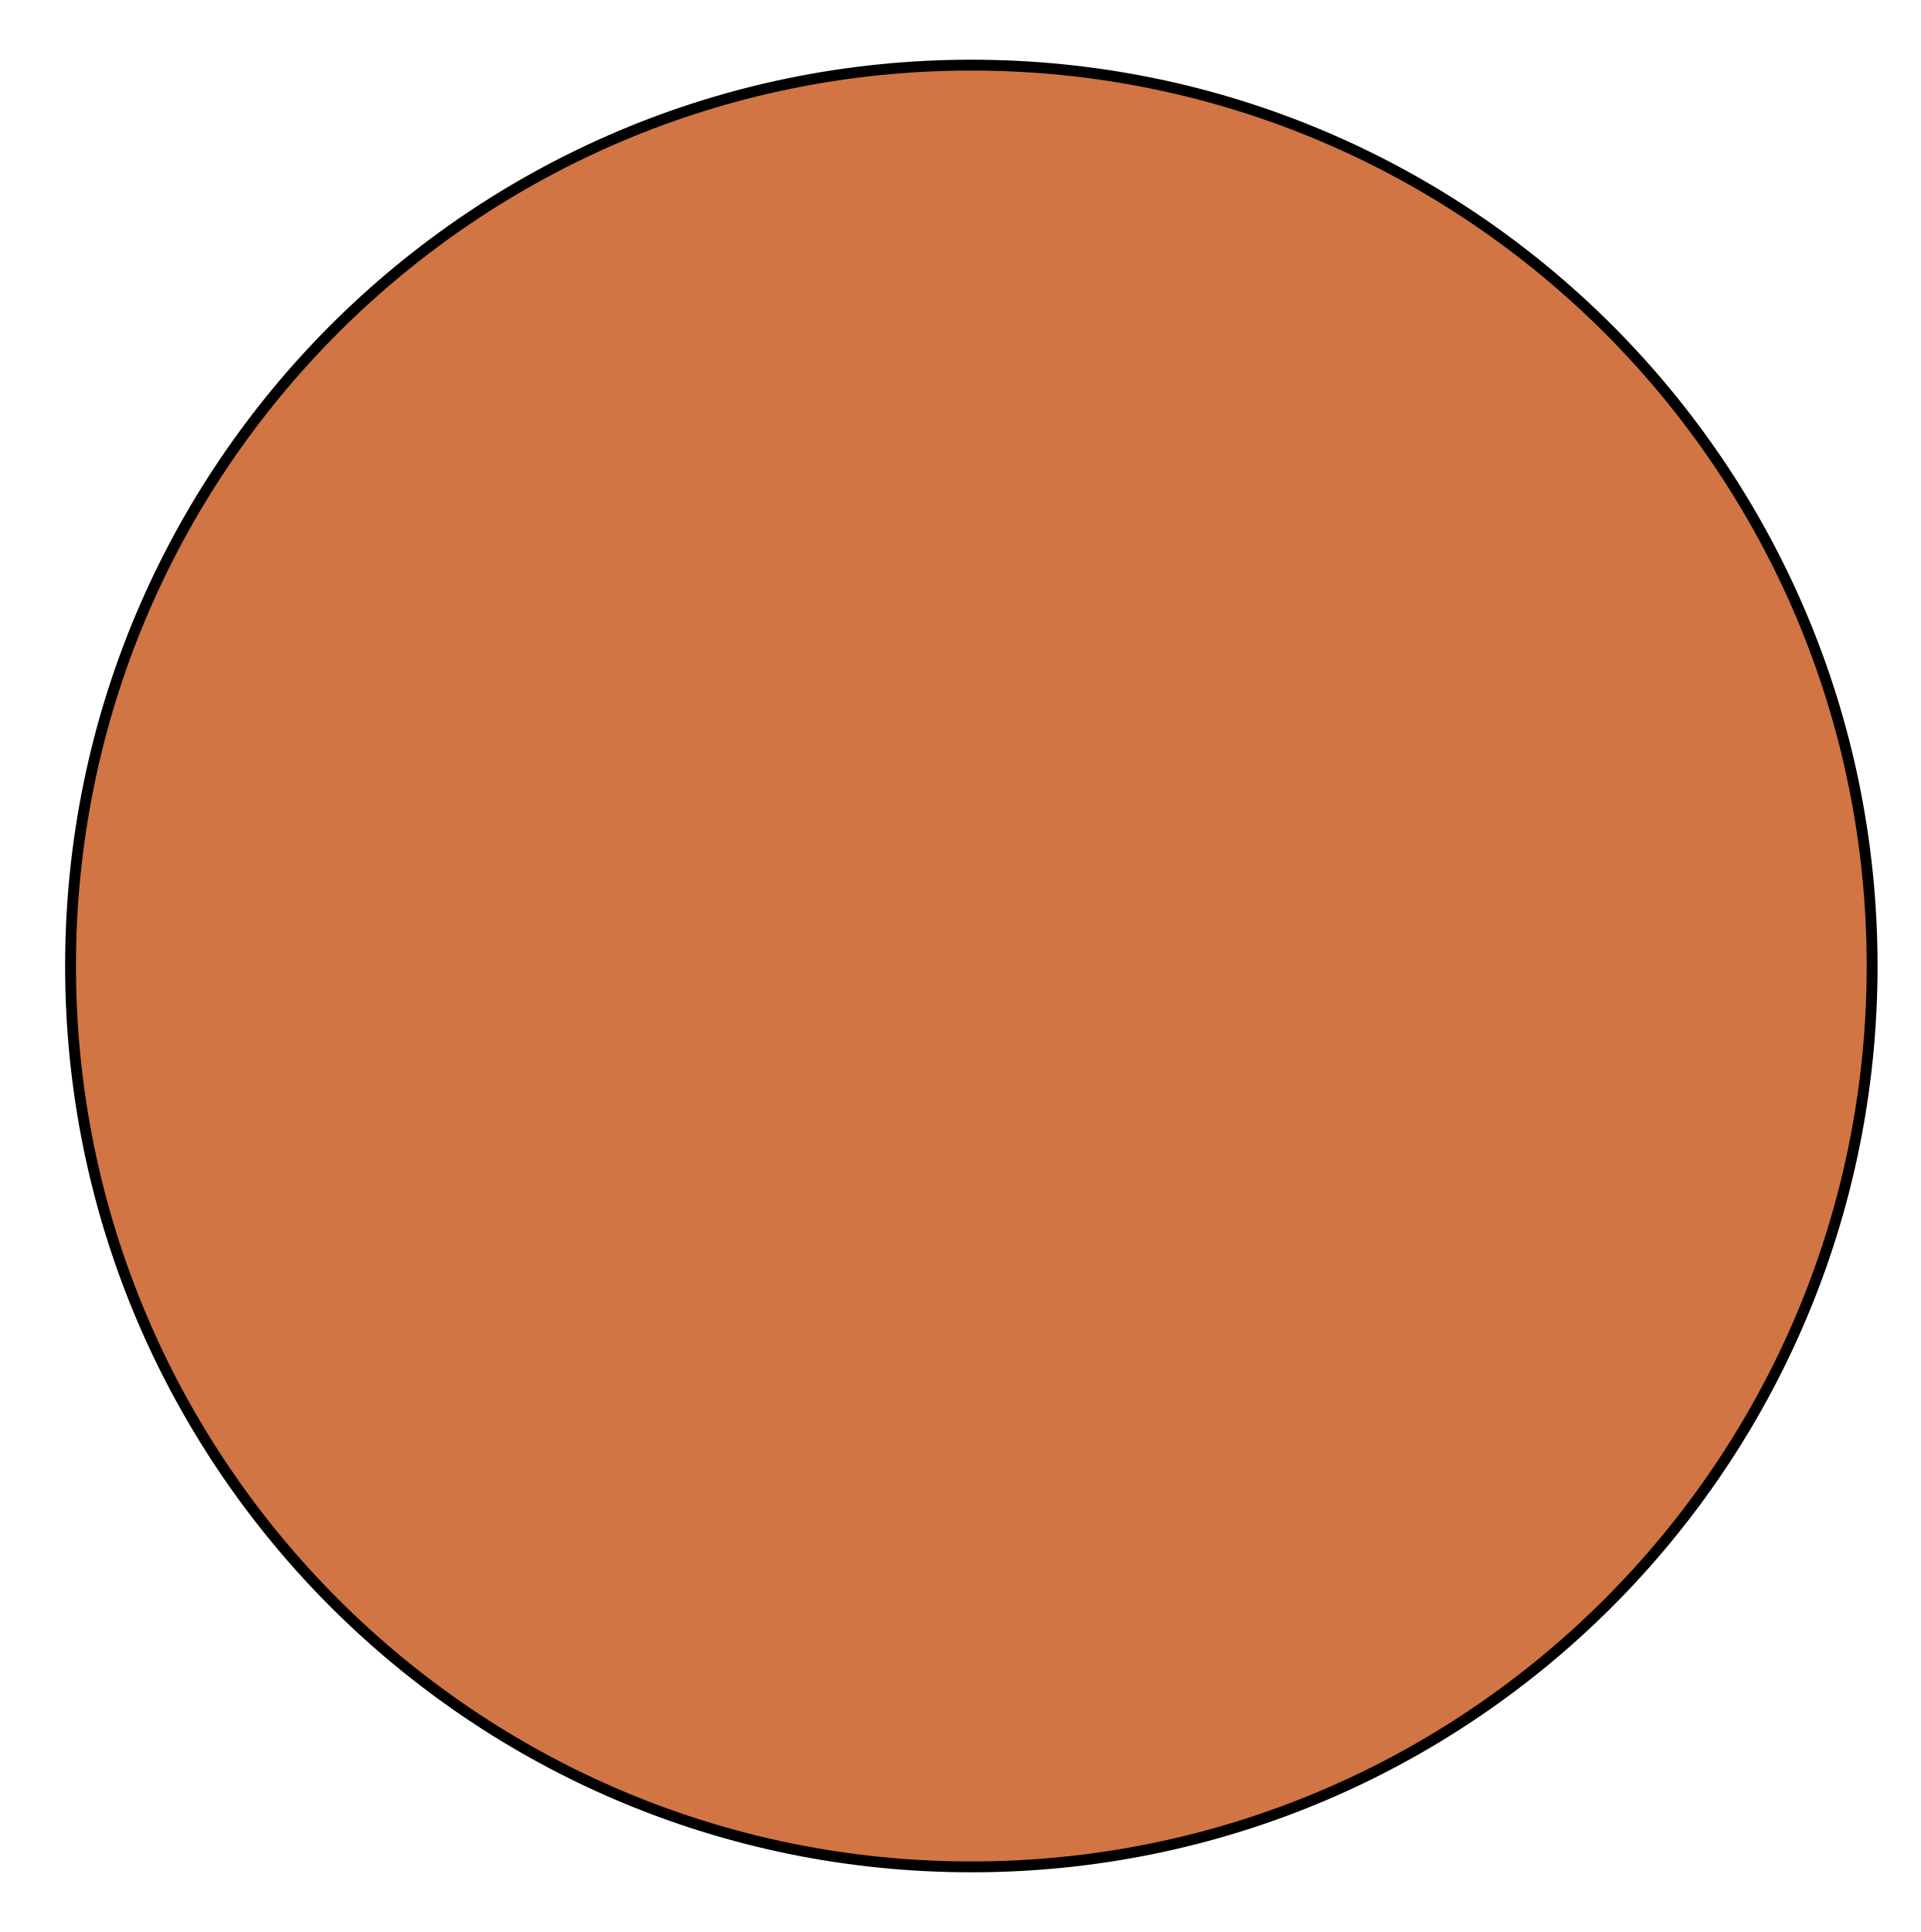
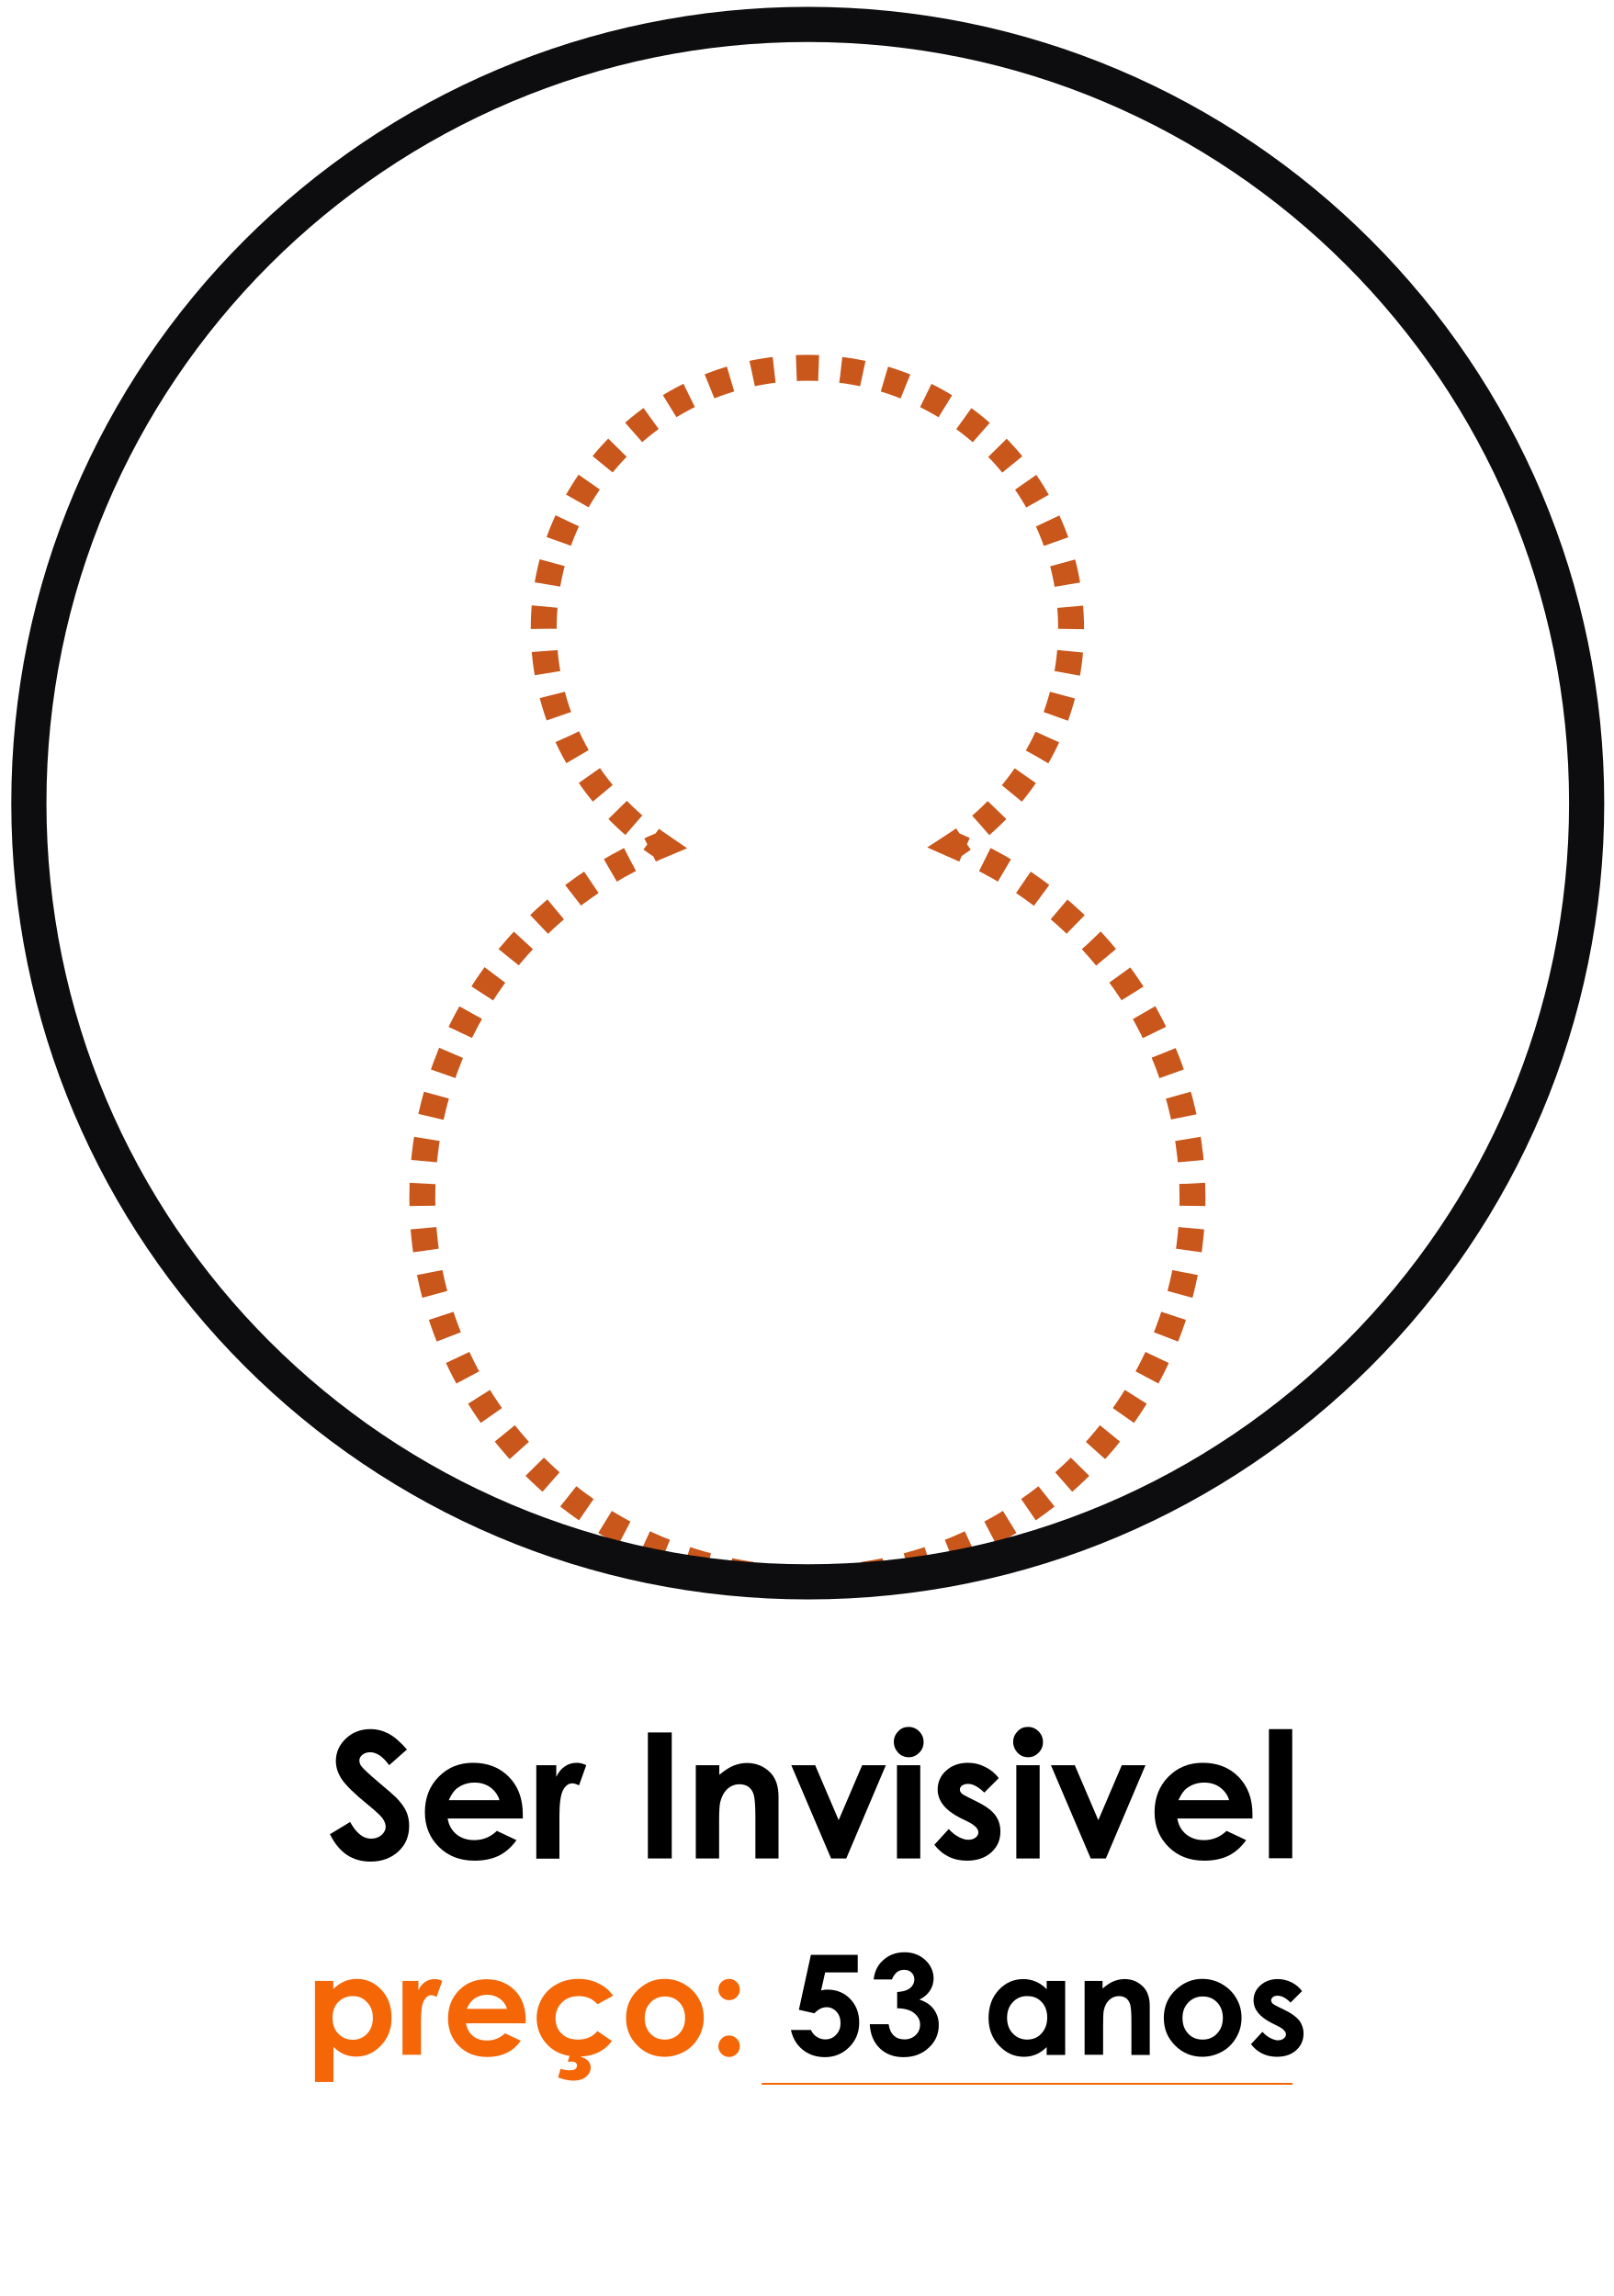
- <svg xmlns="http://www.w3.org/2000/svg" version="1.1" id="Camada_1" x="0px" y="0px" viewBox="0 0 177 178" style="enable-background:new 0 0 177 178;" xml:space="preserve">
+ <svg xmlns="http://www.w3.org/2000/svg" version="1.1" id="Camada_1" x="0px" y="0px" viewBox="130 -36.3 872 1241" style="enable-background:new 130 -36.3 872 1241;" xml:space="preserve">
  <style type="text/css">
- 	.st0{fill:#D07543;stroke:#000000;stroke-miterlimit:10;}
+ 	.st0{fill:#F46606;}
+ 	.st1{fill:none;stroke:#C9561B;stroke-width:14;stroke-miterlimit:10;}
+ 	.st2{fill:none;stroke:#C9561B;stroke-width:14;stroke-miterlimit:10;stroke-dasharray:12.045,12.045;}
+ 	.st3{fill:none;stroke:#C9561B;stroke-width:14;stroke-miterlimit:10;stroke-dasharray:12.106,12.106;}
+ 	.st4{fill:none;stroke:#0D0C0E;stroke-width:19;stroke-miterlimit:10;}
</style>
-   <circle id="XMLID_53_" class="st0" cx="89.5" cy="89" r="83" />
+   <g>
+     <path d="M349.9,909.3l-9.6,8.5c-3.4-4.7-6.8-7-10.3-7c-1.7,0-3.1,0.5-4.2,1.4s-1.6,1.9-1.6,3.1c0,1.1,0.4,2.2,1.2,3.2   c1.1,1.4,4.2,4.3,9.5,8.8c4.9,4.1,7.9,6.7,9,7.8c2.6,2.7,4.5,5.2,5.6,7.6c1.1,2.4,1.6,5.1,1.6,7.9c0,5.6-1.9,10.2-5.8,13.8   c-3.9,3.6-8.9,5.5-15.1,5.5c-4.9,0-9.1-1.2-12.7-3.6s-6.7-6.1-9.2-11.2l10.9-6.6c3.3,6,7,9,11.3,9c2.2,0,4.1-0.6,5.6-1.9   c1.5-1.3,2.3-2.8,2.3-4.5c0-1.5-0.6-3.1-1.7-4.6c-1.1-1.5-3.7-3.9-7.6-7.1c-7.4-6-12.2-10.7-14.4-14c-2.2-3.3-3.2-6.6-3.2-9.8   c0-4.7,1.8-8.8,5.4-12.2c3.6-3.4,8-5.1,13.3-5.1c3.4,0,6.6,0.8,9.7,2.4C343,902.3,346.3,905.2,349.9,909.3z" />
+     <path d="M412.5,946.6h-40.6c0.6,3.6,2.2,6.4,4.7,8.5c2.5,2.1,5.8,3.2,9.7,3.2c4.7,0,8.8-1.7,12.2-5l10.6,5   c-2.7,3.8-5.8,6.5-9.5,8.4c-3.7,1.8-8.1,2.7-13.2,2.7c-7.9,0-14.3-2.5-19.3-7.5c-5-5-7.5-11.2-7.5-18.7c0-7.7,2.5-14.1,7.4-19.1   c5-5.1,11.2-7.6,18.6-7.6c7.9,0,14.4,2.5,19.4,7.6c5,5.1,7.5,11.8,7.5,20.1L412.5,946.6z M399.9,936.7c-0.8-2.8-2.5-5.1-4.9-6.9   c-2.5-1.8-5.3-2.6-8.6-2.6c-3.5,0-6.6,1-9.3,3c-1.7,1.2-3.2,3.4-4.6,6.5H399.9z" />
+     <path d="M419.8,917.8h10.8v6.3c1.2-2.5,2.7-4.4,4.7-5.7c1.9-1.3,4.1-1.9,6.4-1.9c1.6,0,3.3,0.4,5.1,1.3l-3.9,10.9   c-1.5-0.7-2.7-1.1-3.7-1.1c-1.9,0-3.6,1.2-4.9,3.6c-1.3,2.4-2,7.1-2,14.2l0,2.5v20.4h-12.5V917.8z" />
+     <path d="M480.1,900.1h12.9v68.1h-12.9V900.1z" />
+     <path d="M506.1,917.8h12.6v5.2c2.9-2.4,5.5-4.1,7.8-5c2.3-0.9,4.7-1.4,7.1-1.4c5,0,9.2,1.7,12.7,5.2c2.9,3,4.4,7.3,4.4,13.1v33.3   h-12.5v-22.1c0-6-0.3-10-0.8-12c-0.5-2-1.5-3.5-2.8-4.5c-1.3-1-3-1.5-5-1.5c-2.6,0-4.7,0.9-6.6,2.6c-1.8,1.7-3.1,4.1-3.8,7.1   c-0.4,1.6-0.6,5-0.6,10.2v20.2h-12.6V917.8z" />
+     <path d="M557.6,917.8h12.9l12.7,29.7l12.7-29.7h12.8l-21.4,50.4h-8.2L557.6,917.8z" />
+     <path d="M621,897.1c2.2,0,4.1,0.8,5.7,2.4c1.6,1.6,2.4,3.5,2.4,5.8c0,2.3-0.8,4.2-2.4,5.8s-3.4,2.4-5.6,2.4c-2.2,0-4.2-0.8-5.7-2.4   s-2.4-3.6-2.4-5.9c0-2.2,0.8-4.1,2.4-5.7C616.9,897.8,618.8,897.1,621,897.1z M614.7,917.8h12.6v50.4h-12.6V917.8z" />
+     <path d="M669.7,924.8l-7.8,7.8c-3.2-3.1-6.1-4.7-8.7-4.7c-1.4,0-2.5,0.3-3.3,0.9c-0.8,0.6-1.2,1.3-1.2,2.2c0,0.7,0.3,1.3,0.8,1.9   c0.5,0.6,1.8,1.3,3.8,2.3l4.6,2.3c4.9,2.4,8.2,4.9,10,7.4c1.8,2.5,2.7,5.4,2.7,8.8c0,4.5-1.6,8.2-4.9,11.2c-3.3,3-7.7,4.5-13.2,4.5   c-7.3,0-13.2-2.9-17.6-8.6l7.8-8.5c1.5,1.7,3.2,3.1,5.2,4.2c2,1.1,3.8,1.6,5.3,1.6c1.7,0,3-0.4,4-1.2c1-0.8,1.5-1.7,1.5-2.8   c0-1.9-1.8-3.8-5.5-5.7l-4.3-2.1c-8.1-4.1-12.2-9.2-12.2-15.4c0-4,1.5-7.4,4.6-10.2c3.1-2.8,7-4.2,11.8-4.2c3.3,0,6.3,0.7,9.2,2.2   C665.2,920.1,667.7,922.1,669.7,924.8z" />
+     <path d="M685.5,897.1c2.2,0,4.1,0.8,5.7,2.4c1.6,1.6,2.4,3.5,2.4,5.8c0,2.3-0.8,4.2-2.4,5.8s-3.4,2.4-5.6,2.4   c-2.2,0-4.2-0.8-5.7-2.4s-2.4-3.6-2.4-5.9c0-2.2,0.8-4.1,2.4-5.7C681.4,897.8,683.3,897.1,685.5,897.1z M679.2,917.8h12.6v50.4   h-12.6V917.8z" />
+     <path d="M697.9,917.8h12.9l12.7,29.7l12.7-29.7H749l-21.4,50.4h-8.2L697.9,917.8z" />
+     <path d="M806.8,946.6h-40.6c0.6,3.6,2.2,6.4,4.7,8.5c2.5,2.1,5.8,3.2,9.7,3.2c4.7,0,8.8-1.7,12.2-5l10.6,5   c-2.7,3.8-5.8,6.5-9.5,8.4c-3.7,1.8-8.1,2.7-13.2,2.7c-7.9,0-14.3-2.5-19.3-7.5s-7.5-11.2-7.5-18.7c0-7.7,2.5-14.1,7.4-19.1   c5-5.1,11.2-7.6,18.6-7.6c7.9,0,14.4,2.5,19.4,7.6c5,5.1,7.5,11.8,7.5,20.1L806.8,946.6z M794.2,936.7c-0.8-2.8-2.5-5.1-4.9-6.9   c-2.5-1.8-5.3-2.6-8.6-2.6c-3.5,0-6.6,1-9.3,3c-1.7,1.2-3.2,3.4-4.6,6.5H794.2z" />
+     <path d="M815.7,898.3h12.6v69.8h-12.6V898.3z" />
+   </g>
+   <g>
+     <path class="st0" d="M310.1,1034.4v4.4c1.8-1.8,3.8-3.2,5.9-4.1c2.1-0.9,4.4-1.4,6.8-1.4c5.2,0,9.7,2,13.3,5.9   c3.7,3.9,5.5,9,5.5,15.2c0,6-1.9,10.9-5.7,14.9s-8.2,6-13.4,6c-2.3,0-4.4-0.4-6.4-1.2c-2-0.8-4-2.2-5.9-4v18.9h-10v-54.6H310.1z    M320.7,1042.6c-3.2,0-5.8,1.1-7.9,3.2s-3.1,5-3.1,8.5c0,3.6,1,6.4,3.1,8.6s4.7,3.3,7.9,3.3c3.1,0,5.6-1.1,7.7-3.3   c2.1-2.2,3.1-5.1,3.1-8.5c0-3.4-1-6.2-3.1-8.4C326.4,1043.7,323.8,1042.6,320.7,1042.6z" />
+     <path class="st0" d="M347.5,1034.4h8.6v5c0.9-2,2.2-3.5,3.7-4.5s3.2-1.5,5.1-1.5c1.3,0,2.7,0.3,4.1,1l-3.1,8.6   c-1.2-0.6-2.1-0.9-2.9-0.9c-1.5,0-2.8,1-3.9,2.9c-1.1,1.9-1.6,5.7-1.6,11.2l0,1.9v16.2h-10V1034.4z" />
+     <path class="st0" d="M414,1057.3h-32.2c0.5,2.8,1.7,5.1,3.7,6.8c2,1.7,4.6,2.5,7.7,2.5c3.7,0,7-1.3,9.7-3.9l8.5,4   c-2.1,3-4.6,5.2-7.6,6.6c-2.9,1.4-6.4,2.2-10.5,2.2c-6.3,0-11.4-2-15.3-5.9s-5.9-8.9-5.9-14.9c0-6.1,2-11.2,5.9-15.2   c3.9-4,8.9-6,14.8-6c6.3,0,11.4,2,15.4,6c3.9,4,5.9,9.4,5.9,16L414,1057.3z M404,1049.4c-0.7-2.2-2-4-3.9-5.4   c-2-1.4-4.2-2.1-6.8-2.1c-2.8,0-5.3,0.8-7.4,2.4c-1.3,1-2.6,2.7-3.7,5.2H404z" />
+     <path class="st0" d="M461.3,1042.4l-8.4,4.6c-1.6-1.6-3.1-2.8-4.7-3.4c-1.5-0.6-3.3-1-5.4-1c-3.8,0-6.8,1.1-9.1,3.4   c-2.3,2.2-3.5,5.1-3.5,8.6c0,3.4,1.1,6.2,3.3,8.3c2.2,2.2,5.2,3.2,8.8,3.2c4.5,0,8-1.5,10.5-4.6l7.9,5.4   c-4.3,5.6-10.3,8.4-18.2,8.4c-7,0-12.5-2.1-16.5-6.2s-6-9-6-14.6c0-3.9,1-7.4,2.9-10.7c1.9-3.3,4.6-5.8,8.1-7.7   c3.5-1.9,7.3-2.8,11.6-2.8c4,0,7.5,0.8,10.7,2.4C456.7,1037.3,459.3,1039.5,461.3,1042.4z M438.1,1073.8h6.2l-0.4,1.7   c1.6,0.4,2.9,1.1,3.9,2.1c0.9,1.1,1.4,2.2,1.4,3.5c0,2-0.8,3.7-2.5,5.1c-1.7,1.4-4,2.1-6.9,2.1c-2.4,0-5.1-0.6-8.2-1.7l1.3-4.7   c1.8,0.6,3.5,0.8,5.2,0.8c1.3,0,2.2-0.2,2.8-0.7c0.6-0.5,0.9-1.1,0.9-1.9c0-0.6-0.2-1.1-0.7-1.5c-0.5-0.4-1.2-0.6-2.2-0.6l-2.1,0.1   L438.1,1073.8z" />
+     <path class="st0" d="M489.1,1033.3c3.8,0,7.3,0.9,10.6,2.8c3.3,1.9,5.9,4.4,7.8,7.7c1.9,3.2,2.8,6.7,2.8,10.5   c0,3.8-0.9,7.3-2.8,10.6c-1.9,3.3-4.4,5.9-7.7,7.7c-3.2,1.8-6.8,2.8-10.7,2.8c-5.7,0-10.6-2-14.7-6.1c-4.1-4.1-6.1-9-6.1-14.9   c0-6.3,2.3-11.5,6.9-15.6C479.3,1035.1,483.9,1033.3,489.1,1033.3z M489.3,1042.8c-3.1,0-5.7,1.1-7.8,3.3c-2.1,2.2-3.1,4.9-3.1,8.3   c0,3.5,1,6.3,3.1,8.5c2,2.2,4.6,3.2,7.8,3.2c3.1,0,5.8-1.1,7.8-3.3c2.1-2.2,3.1-5,3.1-8.4c0-3.4-1-6.2-3.1-8.4   C495.1,1043.9,492.5,1042.8,489.3,1042.8z" />
+     <path class="st0" d="M524,1033.3c1.6,0,3,0.6,4.1,1.7c1.1,1.1,1.7,2.5,1.7,4.1c0,1.6-0.6,2.9-1.7,4c-1.1,1.1-2.5,1.7-4.1,1.7   c-1.6,0-3-0.6-4.1-1.7c-1.1-1.1-1.7-2.5-1.7-4.1c0-1.6,0.6-3,1.7-4.1C521.1,1033.9,522.4,1033.3,524,1033.3z M524,1063.9   c1.6,0,3,0.6,4.1,1.7c1.1,1.1,1.7,2.5,1.7,4.1c0,1.6-0.6,3-1.7,4.1c-1.1,1.1-2.5,1.7-4.1,1.7c-1.6,0-3-0.6-4.1-1.7   c-1.1-1.1-1.7-2.5-1.7-4.1c0-1.6,0.6-2.9,1.7-4.1C521.1,1064.4,522.4,1063.9,524,1063.9z" />
+     <path d="M568.2,1020.3h25.3v9.5h-17.6l-2.2,9.8c0.6-0.2,1.2-0.3,1.8-0.4c0.6-0.1,1.2-0.1,1.7-0.1c4.9,0,9,1.7,12.2,5   c3.2,3.3,4.9,7.6,4.9,12.8c0,5.3-1.8,9.7-5.4,13.3c-3.6,3.6-8,5.4-13.1,5.4c-4.6,0-8.6-1.3-11.9-3.9c-3.3-2.6-5.5-6.2-6.5-10.8   h10.8c0.8,1.7,1.9,3,3.3,3.8c1.4,0.9,2.9,1.3,4.5,1.3c2.3,0,4.2-0.8,5.8-2.5c1.6-1.6,2.4-3.7,2.4-6.3c0-2.5-0.7-4.6-2.2-6.2   c-1.5-1.6-3.3-2.4-5.4-2.4c-1.1,0-2.2,0.3-3.3,0.8c-1.1,0.6-2.2,1.4-3.2,2.5l-8.4-1.9L568.2,1020.3z" />
+     <path d="M612,1033.6h-9.9c0.5-4,1.9-7.2,4.3-9.6c3.3-3.4,7.4-5.1,12.4-5.1c4.4,0,8.2,1.4,11.2,4.2c3,2.8,4.5,6.2,4.5,10   c0,2.4-0.7,4.6-2,6.6c-1.3,2-3.2,3.6-5.7,4.8c3.3,1,5.9,2.7,7.7,5.1s2.8,5.3,2.8,8.6c0,4.9-1.8,9-5.4,12.3   c-3.6,3.4-8.1,5.1-13.7,5.1c-5.2,0-9.5-1.6-12.8-4.8c-3.3-3.2-5.1-7.5-5.4-13h10.2c0.4,2.8,1.4,4.9,2.9,6.2c1.5,1.4,3.4,2,5.7,2   c2.4,0,4.4-0.8,6-2.3c1.6-1.5,2.4-3.4,2.4-5.7c0-2.5-1.1-4.5-3.2-6.2c-2.1-1.7-5.2-2.6-9.2-2.6v-8.8c2.5-0.2,4.3-0.6,5.5-1.2   c1.2-0.6,2.2-1.4,2.8-2.4c0.7-1,1-2.1,1-3.2c0-1.5-0.5-2.7-1.5-3.7s-2.4-1.5-4-1.5c-1.5,0-2.8,0.4-4,1.3   C613.3,1031,612.5,1032.2,612,1033.6z" />
+     <path d="M695.6,1034.4h10v40h-10v-4.2c-2,1.9-3.9,3.2-5.9,4c-2,0.8-4.1,1.2-6.4,1.2c-5.2,0-9.6-2-13.4-6c-3.8-4-5.7-9-5.7-14.9   c0-6.2,1.8-11.2,5.5-15.2c3.6-3.9,8.1-5.9,13.3-5.9c2.4,0,4.7,0.5,6.8,1.4c2.1,0.9,4.1,2.3,5.8,4.1V1034.4z M685,1042.6   c-3.1,0-5.7,1.1-7.7,3.3c-2.1,2.2-3.1,5-3.1,8.4c0,3.5,1,6.3,3.1,8.5s4.7,3.3,7.7,3.3c3.2,0,5.8-1.1,7.8-3.3s3.1-5.1,3.1-8.6   c0-3.5-1-6.3-3.1-8.5S688.2,1042.6,685,1042.6z" />
+     <path d="M715.8,1034.4h10v4.1c2.3-1.9,4.3-3.3,6.2-4s3.7-1.1,5.7-1.1c4,0,7.3,1.4,10.1,4.2c2.3,2.4,3.5,5.8,3.5,10.4v26.4h-9.9   v-17.5c0-4.8-0.2-7.9-0.6-9.5c-0.4-1.6-1.2-2.8-2.2-3.6c-1.1-0.8-2.4-1.2-3.9-1.2c-2,0-3.8,0.7-5.2,2c-1.5,1.4-2.5,3.2-3,5.6   c-0.3,1.2-0.4,4-0.4,8.1v16h-10V1034.4z" />
+     <path d="M779.7,1033.3c3.8,0,7.3,0.9,10.6,2.8c3.3,1.9,5.9,4.4,7.8,7.7c1.9,3.2,2.8,6.7,2.8,10.5c0,3.8-0.9,7.3-2.8,10.6   s-4.4,5.9-7.7,7.7c-3.2,1.8-6.8,2.8-10.7,2.8c-5.7,0-10.6-2-14.7-6.1c-4.1-4.1-6.1-9-6.1-14.9c0-6.3,2.3-11.5,6.9-15.6   C769.9,1035.1,774.5,1033.3,779.7,1033.3z M779.9,1042.8c-3.1,0-5.7,1.1-7.8,3.3c-2.1,2.2-3.1,4.9-3.1,8.3c0,3.5,1,6.3,3.1,8.5   c2,2.2,4.6,3.2,7.8,3.2s5.8-1.1,7.8-3.3c2.1-2.2,3.1-5,3.1-8.4c0-3.4-1-6.2-3.1-8.4S783.1,1042.8,779.9,1042.8z" />
+     <path d="M833.6,1039.9l-6.2,6.2c-2.5-2.5-4.8-3.7-6.9-3.7c-1.1,0-2,0.2-2.6,0.7c-0.6,0.5-1,1.1-1,1.8c0,0.5,0.2,1,0.6,1.5   c0.4,0.5,1.4,1.1,3,1.9l3.7,1.8c3.9,1.9,6.5,3.9,8,5.8c1.4,2,2.2,4.3,2.2,7c0,3.6-1.3,6.5-3.9,8.9s-6.1,3.6-10.5,3.6   c-5.8,0-10.5-2.3-14-6.8l6.2-6.7c1.2,1.4,2.6,2.5,4.1,3.3c1.6,0.8,3,1.3,4.2,1.3c1.3,0,2.4-0.3,3.2-1c0.8-0.6,1.2-1.4,1.2-2.2   c0-1.5-1.5-3.1-4.4-4.5l-3.4-1.7c-6.5-3.3-9.7-7.3-9.7-12.2c0-3.2,1.2-5.9,3.7-8.1c2.4-2.2,5.6-3.4,9.4-3.4c2.6,0,5,0.6,7.3,1.7   C830.1,1036.2,832,1037.8,833.6,1039.9z" />
+   </g>
+   <g>
+     <rect x="541.6" y="1089.5" class="st0" width="286.9" height="1" />
+   </g>
+   <g id="XMLID_5_">
+     <g id="XMLID_105_">
+       <path id="XMLID_109_" class="st1" d="M651.2,423c-1.8-0.8-3.7-1.6-5.5-2.4c1.7-1.1,3.3-2.3,4.9-3.4" />
+       <path id="XMLID_108_" class="st2" d="M660,409.8c29.9-25.9,48.8-63.9,48.8-106.3c0-77.9-63.8-141-142.5-141s-142.5,63.1-142.5,141    c0,44.5,20.8,84.2,53.4,110.1" />
+       <path id="XMLID_107_" class="st1" d="M481.9,417.3c1.6,1.2,3.3,2.3,4.9,3.4c-1.9,0.8-3.7,1.5-5.5,2.4" />
+       <path id="XMLID_106_" class="st3" d="M470.4,428.3c-66.7,34.3-112.2,103.2-112.2,182.8c0,113.7,93.2,205.9,208.1,205.9    s208.1-92.2,208.1-205.9c0-81.7-48-152.2-117.7-185.5" />
+     </g>
+   </g>
+   <circle id="XMLID_4_" class="st4" cx="566.5" cy="397.8" r="420.9" />
</svg>
